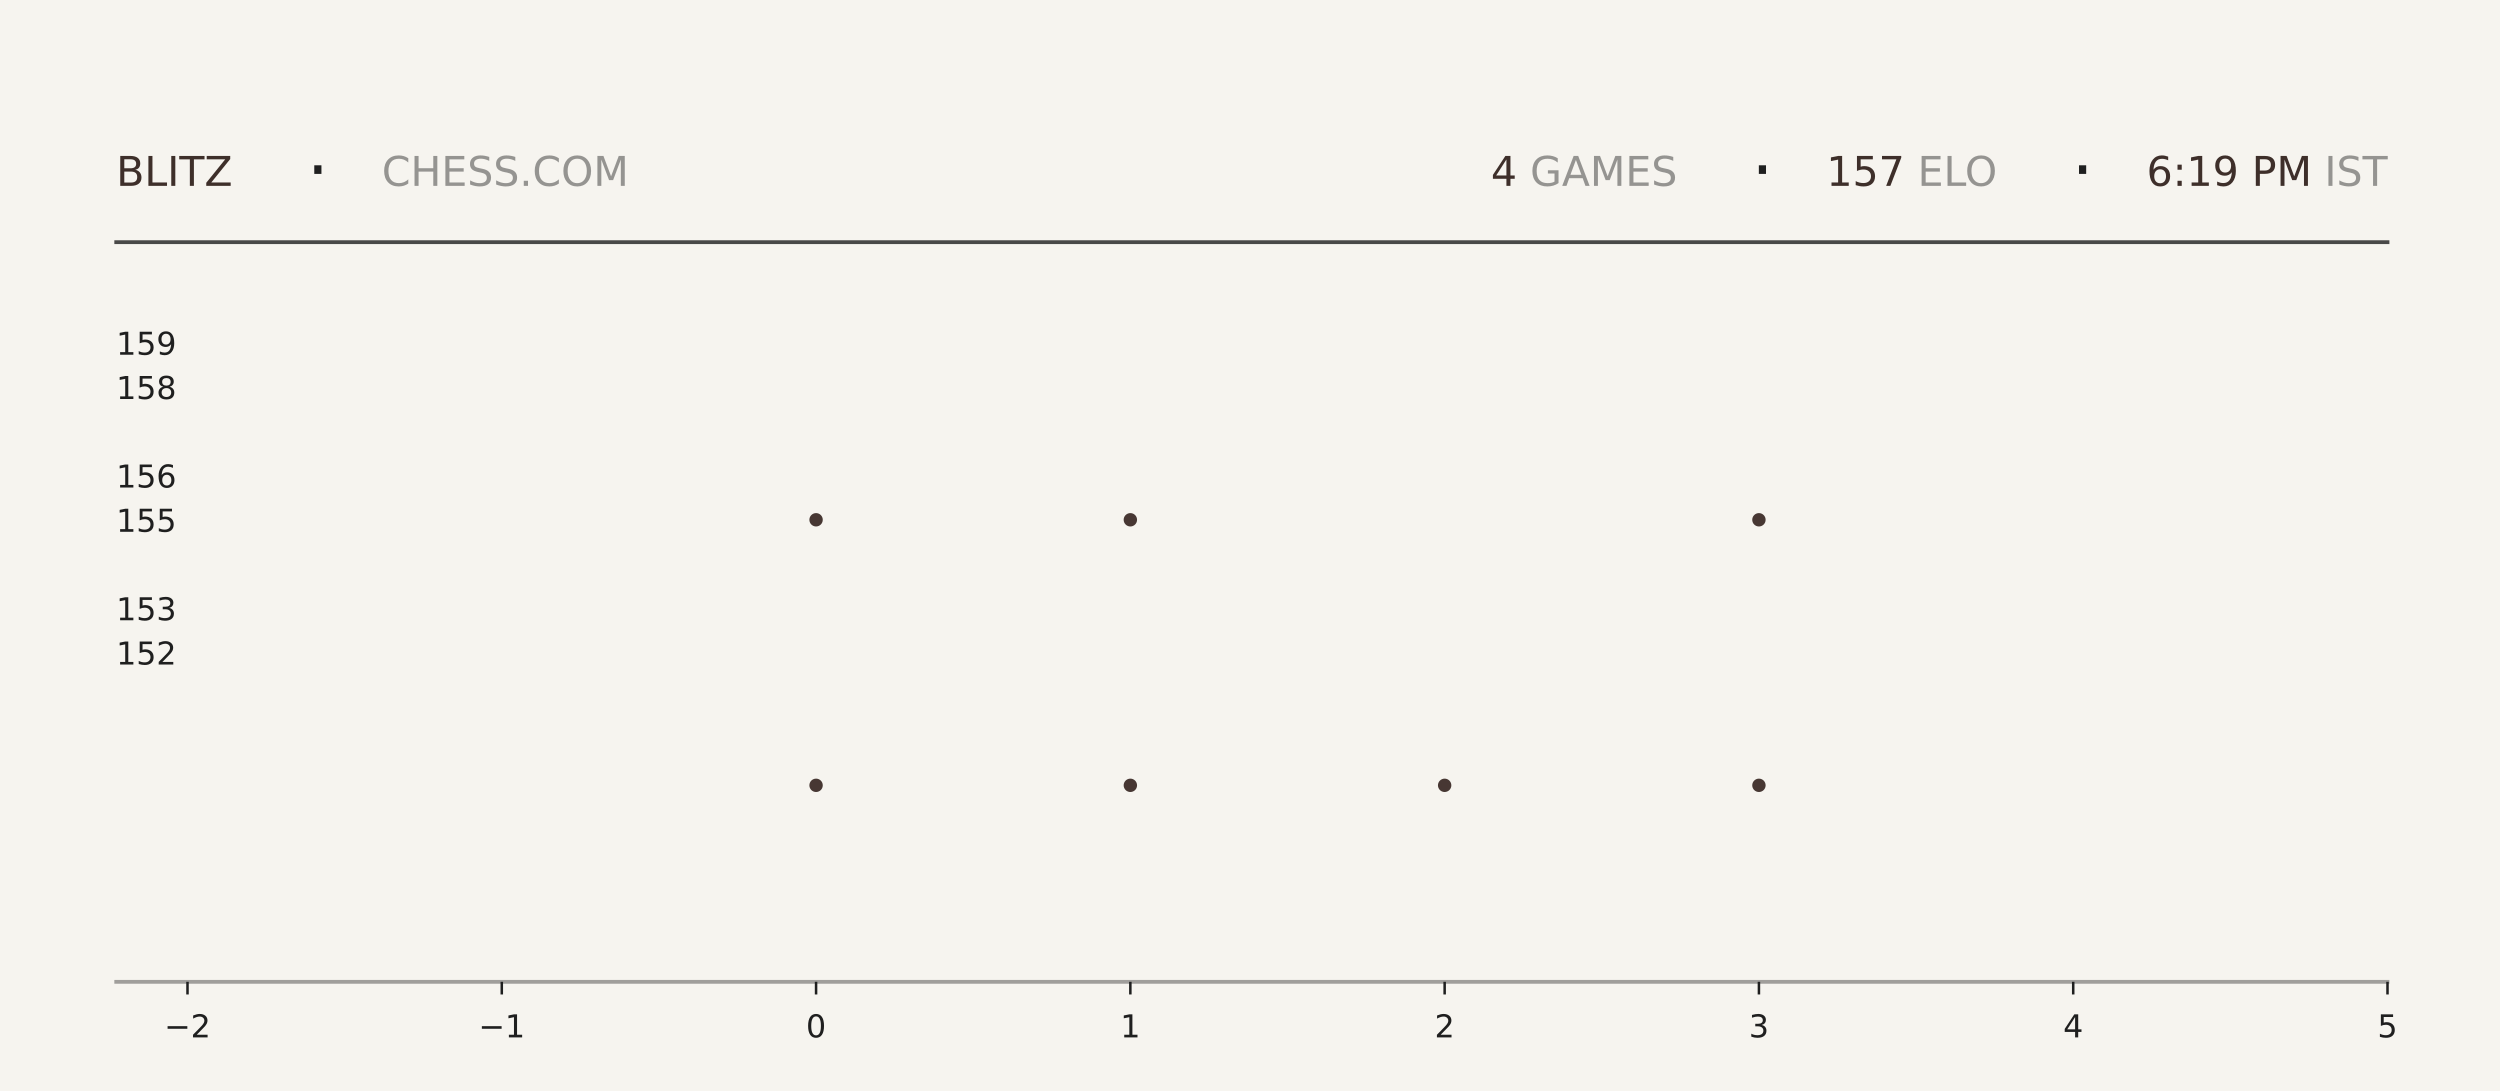
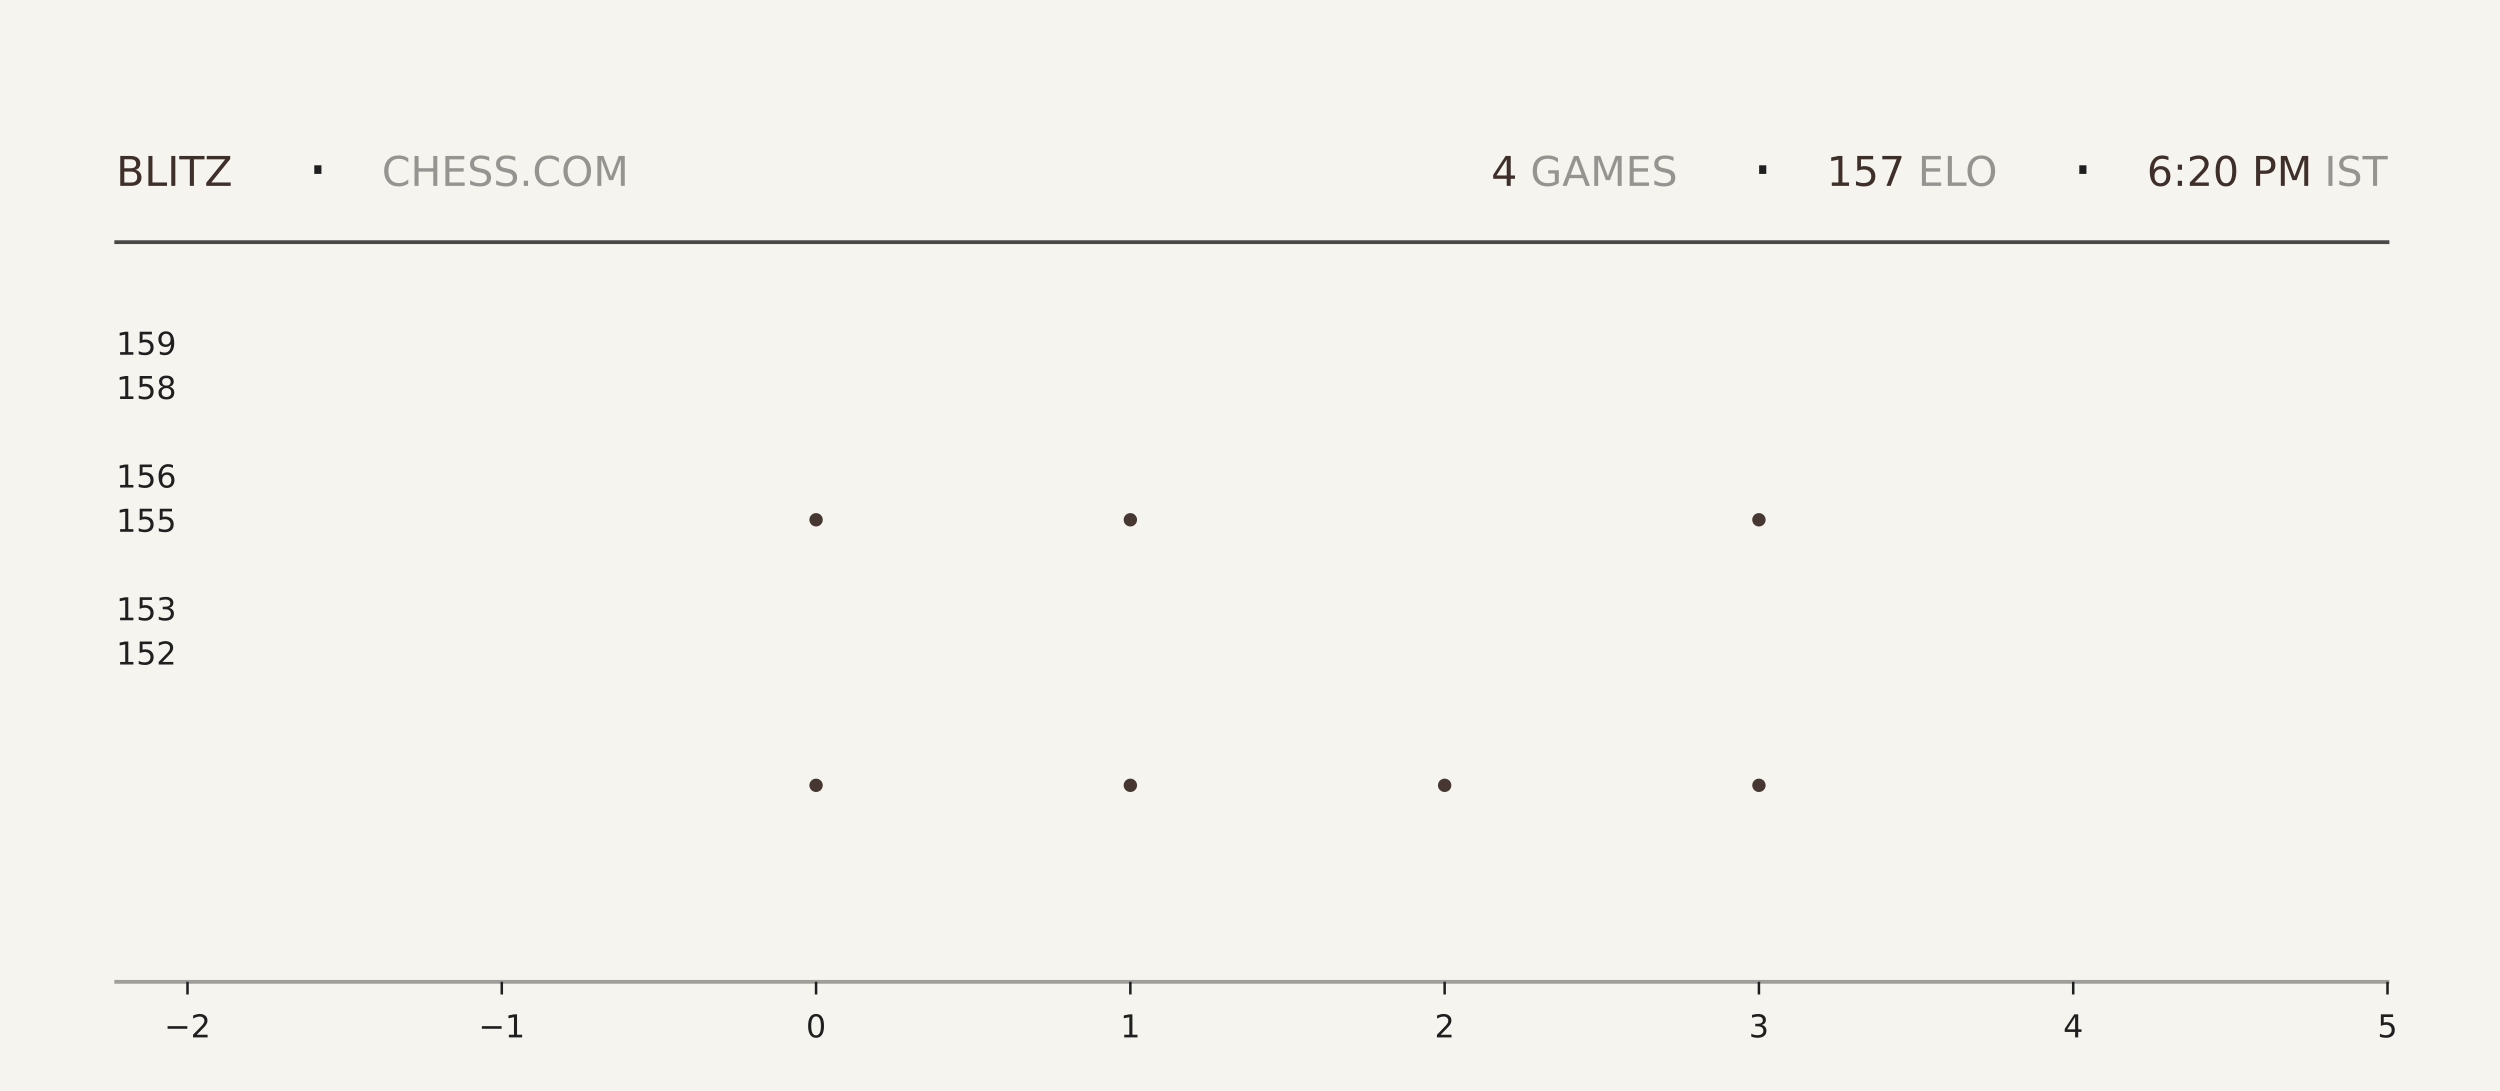
<svg xmlns="http://www.w3.org/2000/svg" xmlns:xlink="http://www.w3.org/1999/xlink" width="792pt" height="345.6pt" viewBox="0 0 792 345.6" version="1.1">
  <defs>
    <style type="text/css">*{stroke-linejoin: round; stroke-linecap: butt}</style>
  </defs>
  <g id="figure_1">
    <g id="patch_1">
      <path d="M 0 345.6  L 792 345.6  L 792 0  L 0 0  z " style="fill: #f6f4ef" />
    </g>
    <g id="axes_1">
      <g id="patch_2">
        <path d="M 59.4 311.04  L 756.36 311.04  L 756.36 103.68  L 59.4 103.68  z " style="fill: #f6f4ef" />
      </g>
      <g id="PathCollection_1">
        <defs>
-           <path id="md585cc4da3" d="M 0 2.121  C 0.563 2.121 1.102 1.898 1.5 1.5  C 1.898 1.102 2.121 0.563 2.121 0  C 2.121 -0.563 1.898 -1.102 1.5 -1.5  C 1.102 -1.898 0.563 -2.121 0 -2.121  C -0.563 -2.121 -1.102 -1.898 -1.5 -1.5  C -1.898 -1.102 -2.121 -0.563 -2.121 0  C -2.121 0.563 -1.898 1.102 -1.5 1.5  C -1.102 1.898 -0.563 2.121 0 2.121  z " />
-         </defs>
-         <g clip-path="url(#p5f935062d4)">
-           <use xlink:href="#md585cc4da3" x="258.531" y="248.79" style="fill: #3e2f2a; fill-opacity: 0.95" />
-           <use xlink:href="#md585cc4da3" x="258.531" y="164.668" style="fill: #3e2f2a; fill-opacity: 0.95" />
+           <path id="mac2a94b243" d="M 0 2.121  C 0.563 2.121 1.102 1.898 1.5 1.5  C 1.898 1.102 2.121 0.563 2.121 0  C 2.121 -0.563 1.898 -1.102 1.5 -1.5  C 1.102 -1.898 0.563 -2.121 0 -2.121  C -0.563 -2.121 -1.102 -1.898 -1.5 -1.5  C -1.898 -1.102 -2.121 -0.563 -2.121 0  C -2.121 0.563 -1.898 1.102 -1.5 1.5  C -1.102 1.898 -0.563 2.121 0 2.121  z " />
+         </defs>
+         <g clip-path="url(#pef2489529d)">
+           <use xlink:href="#mac2a94b243" x="258.531" y="248.79" style="fill: #3e2f2a; fill-opacity: 0.95" />
+           <use xlink:href="#mac2a94b243" x="258.531" y="164.668" style="fill: #3e2f2a; fill-opacity: 0.95" />
        </g>
      </g>
      <g id="PathCollection_2">
-         <g clip-path="url(#p5f935062d4)">
-           <use xlink:href="#md585cc4da3" x="358.097" y="248.79" style="fill: #3e2f2a; fill-opacity: 0.95" />
-           <use xlink:href="#md585cc4da3" x="358.097" y="164.668" style="fill: #3e2f2a; fill-opacity: 0.95" />
-           <use xlink:href="#md585cc4da3" x="358.097" y="80.547" style="fill: #3e2f2a; fill-opacity: 0.95" />
+         <g clip-path="url(#pef2489529d)">
+           <use xlink:href="#mac2a94b243" x="358.097" y="248.79" style="fill: #3e2f2a; fill-opacity: 0.95" />
+           <use xlink:href="#mac2a94b243" x="358.097" y="164.668" style="fill: #3e2f2a; fill-opacity: 0.95" />
+           <use xlink:href="#mac2a94b243" x="358.097" y="80.547" style="fill: #3e2f2a; fill-opacity: 0.95" />
        </g>
      </g>
      <g id="PathCollection_3">
-         <g clip-path="url(#p5f935062d4)">
-           <use xlink:href="#md585cc4da3" x="457.663" y="248.79" style="fill: #3e2f2a; fill-opacity: 0.95" />
+         <g clip-path="url(#pef2489529d)">
+           <use xlink:href="#mac2a94b243" x="457.663" y="248.79" style="fill: #3e2f2a; fill-opacity: 0.95" />
        </g>
      </g>
      <g id="PathCollection_4">
-         <g clip-path="url(#p5f935062d4)">
-           <use xlink:href="#md585cc4da3" x="557.229" y="248.79" style="fill: #3e2f2a; fill-opacity: 0.95" />
-           <use xlink:href="#md585cc4da3" x="557.229" y="164.668" style="fill: #3e2f2a; fill-opacity: 0.95" />
-           <use xlink:href="#md585cc4da3" x="557.229" y="80.547" style="fill: #3e2f2a; fill-opacity: 0.95" />
+         <g clip-path="url(#pef2489529d)">
+           <use xlink:href="#mac2a94b243" x="557.229" y="248.79" style="fill: #3e2f2a; fill-opacity: 0.95" />
+           <use xlink:href="#mac2a94b243" x="557.229" y="164.668" style="fill: #3e2f2a; fill-opacity: 0.95" />
+           <use xlink:href="#mac2a94b243" x="557.229" y="80.547" style="fill: #3e2f2a; fill-opacity: 0.95" />
        </g>
      </g>
      <g id="matplotlib.axis_1">
        <g id="xtick_1">
          <g id="line2d_1">
            <defs>
-               <path id="m863ad2cbcf" d="M 0 0  L 0 4  " style="stroke: #1f1f1f; stroke-width: 0.8" />
+               <path id="m817928c81c" d="M 0 0  L 0 4  " style="stroke: #1f1f1f; stroke-width: 0.8" />
            </defs>
            <g>
-               <use xlink:href="#m863ad2cbcf" x="59.4" y="311.04" style="fill: #1f1f1f; stroke: #1f1f1f; stroke-width: 0.8" />
+               <use xlink:href="#m817928c81c" x="59.4" y="311.04" style="fill: #1f1f1f; stroke: #1f1f1f; stroke-width: 0.8" />
            </g>
          </g>
          <g id="text_1">
            <g style="fill: #1f1f1f" transform="translate(52.02891 328.6384) scale(0.1 -0.1)">
              <defs>
                <path id="DejaVuSans-2212" d="M 678 2272  L 4684 2272  L 4684 1741  L 678 1741  L 678 2272  z " transform="scale(0.015625)" />
                <path id="DejaVuSans-32" d="M 1228 531  L 3431 531  L 3431 0  L 469 0  L 469 531  Q 828 903 1448 1529  Q 2069 2156 2228 2338  Q 2531 2678 2651 2914  Q 2772 3150 2772 3378  Q 2772 3750 2511 3984  Q 2250 4219 1831 4219  Q 1534 4219 1204 4116  Q 875 4013 500 3803  L 500 4441  Q 881 4594 1212 4672  Q 1544 4750 1819 4750  Q 2544 4750 2975 4387  Q 3406 4025 3406 3419  Q 3406 3131 3298 2873  Q 3191 2616 2906 2266  Q 2828 2175 2409 1742  Q 1991 1309 1228 531  z " transform="scale(0.015625)" />
              </defs>
              <use xlink:href="#DejaVuSans-2212" />
              <use xlink:href="#DejaVuSans-32" transform="translate(83.78906 0)" />
            </g>
          </g>
        </g>
        <g id="xtick_2">
          <g id="line2d_2">
            <g>
-               <use xlink:href="#m863ad2cbcf" x="158.966" y="311.04" style="fill: #1f1f1f; stroke: #1f1f1f; stroke-width: 0.8" />
+               <use xlink:href="#m817928c81c" x="158.966" y="311.04" style="fill: #1f1f1f; stroke: #1f1f1f; stroke-width: 0.8" />
            </g>
          </g>
          <g id="text_2">
            <g style="fill: #1f1f1f" transform="translate(151.5946 328.6384) scale(0.1 -0.1)">
              <defs>
                <path id="DejaVuSans-31" d="M 794 531  L 1825 531  L 1825 4091  L 703 3866  L 703 4441  L 1819 4666  L 2450 4666  L 2450 531  L 3481 531  L 3481 0  L 794 0  L 794 531  z " transform="scale(0.015625)" />
              </defs>
              <use xlink:href="#DejaVuSans-2212" />
              <use xlink:href="#DejaVuSans-31" transform="translate(83.78906 0)" />
            </g>
          </g>
        </g>
        <g id="xtick_3">
          <g id="line2d_3">
            <g>
-               <use xlink:href="#m863ad2cbcf" x="258.531" y="311.04" style="fill: #1f1f1f; stroke: #1f1f1f; stroke-width: 0.8" />
+               <use xlink:href="#m817928c81c" x="258.531" y="311.04" style="fill: #1f1f1f; stroke: #1f1f1f; stroke-width: 0.8" />
            </g>
          </g>
          <g id="text_3">
            <g style="fill: #1f1f1f" transform="translate(255.3502 328.6384) scale(0.1 -0.1)">
              <defs>
                <path id="DejaVuSans-30" d="M 2034 4250  Q 1547 4250 1301 3770  Q 1056 3291 1056 2328  Q 1056 1369 1301 889  Q 1547 409 2034 409  Q 2525 409 2770 889  Q 3016 1369 3016 2328  Q 3016 3291 2770 3770  Q 2525 4250 2034 4250  z M 2034 4750  Q 2819 4750 3233 4129  Q 3647 3509 3647 2328  Q 3647 1150 3233 529  Q 2819 -91 2034 -91  Q 1250 -91 836 529  Q 422 1150 422 2328  Q 422 3509 836 4129  Q 1250 4750 2034 4750  z " transform="scale(0.015625)" />
              </defs>
              <use xlink:href="#DejaVuSans-30" />
            </g>
          </g>
        </g>
        <g id="xtick_4">
          <g id="line2d_4">
            <g>
-               <use xlink:href="#m863ad2cbcf" x="358.097" y="311.04" style="fill: #1f1f1f; stroke: #1f1f1f; stroke-width: 0.8" />
+               <use xlink:href="#m817928c81c" x="358.097" y="311.04" style="fill: #1f1f1f; stroke: #1f1f1f; stroke-width: 0.8" />
            </g>
          </g>
          <g id="text_4">
            <g style="fill: #1f1f1f" transform="translate(354.9159 328.6384) scale(0.1 -0.1)">
              <use xlink:href="#DejaVuSans-31" />
            </g>
          </g>
        </g>
        <g id="xtick_5">
          <g id="line2d_5">
            <g>
-               <use xlink:href="#m863ad2cbcf" x="457.663" y="311.04" style="fill: #1f1f1f; stroke: #1f1f1f; stroke-width: 0.8" />
+               <use xlink:href="#m817928c81c" x="457.663" y="311.04" style="fill: #1f1f1f; stroke: #1f1f1f; stroke-width: 0.8" />
            </g>
          </g>
          <g id="text_5">
            <g style="fill: #1f1f1f" transform="translate(454.4816 328.6384) scale(0.1 -0.1)">
              <use xlink:href="#DejaVuSans-32" />
            </g>
          </g>
        </g>
        <g id="xtick_6">
          <g id="line2d_6">
            <g>
-               <use xlink:href="#m863ad2cbcf" x="557.229" y="311.04" style="fill: #1f1f1f; stroke: #1f1f1f; stroke-width: 0.8" />
+               <use xlink:href="#m817928c81c" x="557.229" y="311.04" style="fill: #1f1f1f; stroke: #1f1f1f; stroke-width: 0.8" />
            </g>
          </g>
          <g id="text_6">
            <g style="fill: #1f1f1f" transform="translate(554.0473 328.6384) scale(0.1 -0.1)">
              <defs>
                <path id="DejaVuSans-33" d="M 2597 2516  Q 3050 2419 3304 2112  Q 3559 1806 3559 1356  Q 3559 666 3084 287  Q 2609 -91 1734 -91  Q 1441 -91 1130 -33  Q 819 25 488 141  L 488 750  Q 750 597 1062 519  Q 1375 441 1716 441  Q 2309 441 2620 675  Q 2931 909 2931 1356  Q 2931 1769 2642 2001  Q 2353 2234 1838 2234  L 1294 2234  L 1294 2753  L 1863 2753  Q 2328 2753 2575 2939  Q 2822 3125 2822 3475  Q 2822 3834 2567 4026  Q 2313 4219 1838 4219  Q 1578 4219 1281 4162  Q 984 4106 628 3988  L 628 4550  Q 988 4650 1302 4700  Q 1616 4750 1894 4750  Q 2613 4750 3031 4423  Q 3450 4097 3450 3541  Q 3450 3153 3228 2886  Q 3006 2619 2597 2516  z " transform="scale(0.015625)" />
              </defs>
              <use xlink:href="#DejaVuSans-33" />
            </g>
          </g>
        </g>
        <g id="xtick_7">
          <g id="line2d_7">
            <g>
-               <use xlink:href="#m863ad2cbcf" x="656.794" y="311.04" style="fill: #1f1f1f; stroke: #1f1f1f; stroke-width: 0.8" />
+               <use xlink:href="#m817928c81c" x="656.794" y="311.04" style="fill: #1f1f1f; stroke: #1f1f1f; stroke-width: 0.8" />
            </g>
          </g>
          <g id="text_7">
            <g style="fill: #1f1f1f" transform="translate(653.613 328.6384) scale(0.1 -0.1)">
              <defs>
                <path id="DejaVuSans-34" d="M 2419 4116  L 825 1625  L 2419 1625  L 2419 4116  z M 2253 4666  L 3047 4666  L 3047 1625  L 3713 1625  L 3713 1100  L 3047 1100  L 3047 0  L 2419 0  L 2419 1100  L 313 1100  L 313 1709  L 2253 4666  z " transform="scale(0.015625)" />
              </defs>
              <use xlink:href="#DejaVuSans-34" />
            </g>
          </g>
        </g>
        <g id="xtick_8">
          <g id="line2d_8">
            <g>
-               <use xlink:href="#m863ad2cbcf" x="756.36" y="311.04" style="fill: #1f1f1f; stroke: #1f1f1f; stroke-width: 0.8" />
+               <use xlink:href="#m817928c81c" x="756.36" y="311.04" style="fill: #1f1f1f; stroke: #1f1f1f; stroke-width: 0.8" />
            </g>
          </g>
          <g id="text_8">
            <g style="fill: #1f1f1f" transform="translate(753.1788 328.6384) scale(0.1 -0.1)">
              <defs>
                <path id="DejaVuSans-35" d="M 691 4666  L 3169 4666  L 3169 4134  L 1269 4134  L 1269 2991  Q 1406 3038 1543 3061  Q 1681 3084 1819 3084  Q 2600 3084 3056 2656  Q 3513 2228 3513 1497  Q 3513 744 3044 326  Q 2575 -91 1722 -91  Q 1428 -91 1123 -41  Q 819 9 494 109  L 494 744  Q 775 591 1075 516  Q 1375 441 1709 441  Q 2250 441 2565 725  Q 2881 1009 2881 1497  Q 2881 1984 2565 2268  Q 2250 2553 1709 2553  Q 1456 2553 1204 2497  Q 953 2441 691 2322  L 691 4666  z " transform="scale(0.015625)" />
              </defs>
              <use xlink:href="#DejaVuSans-35" />
            </g>
          </g>
        </g>
      </g>
      <g id="matplotlib.axis_2">
        <g id="ytick_1">
          <g id="line2d_9" />
          <g id="text_9">
            <g style="fill: #1f1f1f" transform="translate(36.8125 210.5283) scale(0.1 -0.1)">
              <use xlink:href="#DejaVuSans-31" />
              <use xlink:href="#DejaVuSans-35" transform="translate(63.62305 0)" />
              <use xlink:href="#DejaVuSans-32" transform="translate(127.2461 0)" />
            </g>
          </g>
        </g>
        <g id="ytick_2">
          <g id="line2d_10" />
          <g id="text_10">
            <g style="fill: #1f1f1f" transform="translate(36.8125 196.508) scale(0.1 -0.1)">
              <use xlink:href="#DejaVuSans-31" />
              <use xlink:href="#DejaVuSans-35" transform="translate(63.62305 0)" />
              <use xlink:href="#DejaVuSans-33" transform="translate(127.2461 0)" />
            </g>
          </g>
        </g>
        <g id="ytick_3">
          <g id="line2d_11" />
          <g id="text_11">
            <g style="fill: #1f1f1f" transform="translate(36.8125 168.4675) scale(0.1 -0.1)">
              <use xlink:href="#DejaVuSans-31" />
              <use xlink:href="#DejaVuSans-35" transform="translate(63.62305 0)" />
              <use xlink:href="#DejaVuSans-35" transform="translate(127.2461 0)" />
            </g>
          </g>
        </g>
        <g id="ytick_4">
          <g id="line2d_12" />
          <g id="text_12">
            <g style="fill: #1f1f1f" transform="translate(36.8125 154.4472) scale(0.1 -0.1)">
              <defs>
                <path id="DejaVuSans-36" d="M 2113 2584  Q 1688 2584 1439 2293  Q 1191 2003 1191 1497  Q 1191 994 1439 701  Q 1688 409 2113 409  Q 2538 409 2786 701  Q 3034 994 3034 1497  Q 3034 2003 2786 2293  Q 2538 2584 2113 2584  z M 3366 4563  L 3366 3988  Q 3128 4100 2886 4159  Q 2644 4219 2406 4219  Q 1781 4219 1451 3797  Q 1122 3375 1075 2522  Q 1259 2794 1537 2939  Q 1816 3084 2150 3084  Q 2853 3084 3261 2657  Q 3669 2231 3669 1497  Q 3669 778 3244 343  Q 2819 -91 2113 -91  Q 1303 -91 875 529  Q 447 1150 447 2328  Q 447 3434 972 4092  Q 1497 4750 2381 4750  Q 2619 4750 2861 4703  Q 3103 4656 3366 4563  z " transform="scale(0.015625)" />
              </defs>
              <use xlink:href="#DejaVuSans-31" />
              <use xlink:href="#DejaVuSans-35" transform="translate(63.62305 0)" />
              <use xlink:href="#DejaVuSans-36" transform="translate(127.2461 0)" />
            </g>
          </g>
        </g>
        <g id="ytick_5">
          <g id="line2d_13" />
          <g id="text_13">
            <g style="fill: #1f1f1f" transform="translate(36.8125 126.4066) scale(0.1 -0.1)">
              <defs>
                <path id="DejaVuSans-38" d="M 2034 2216  Q 1584 2216 1326 1975  Q 1069 1734 1069 1313  Q 1069 891 1326 650  Q 1584 409 2034 409  Q 2484 409 2743 651  Q 3003 894 3003 1313  Q 3003 1734 2745 1975  Q 2488 2216 2034 2216  z M 1403 2484  Q 997 2584 770 2862  Q 544 3141 544 3541  Q 544 4100 942 4425  Q 1341 4750 2034 4750  Q 2731 4750 3128 4425  Q 3525 4100 3525 3541  Q 3525 3141 3298 2862  Q 3072 2584 2669 2484  Q 3125 2378 3379 2068  Q 3634 1759 3634 1313  Q 3634 634 3220 271  Q 2806 -91 2034 -91  Q 1263 -91 848 271  Q 434 634 434 1313  Q 434 1759 690 2068  Q 947 2378 1403 2484  z M 1172 3481  Q 1172 3119 1398 2916  Q 1625 2713 2034 2713  Q 2441 2713 2670 2916  Q 2900 3119 2900 3481  Q 2900 3844 2670 4047  Q 2441 4250 2034 4250  Q 1625 4250 1398 4047  Q 1172 3844 1172 3481  z " transform="scale(0.015625)" />
              </defs>
              <use xlink:href="#DejaVuSans-31" />
              <use xlink:href="#DejaVuSans-35" transform="translate(63.62305 0)" />
              <use xlink:href="#DejaVuSans-38" transform="translate(127.2461 0)" />
            </g>
          </g>
        </g>
        <g id="ytick_6">
          <g id="line2d_14" />
          <g id="text_14">
            <g style="fill: #1f1f1f" transform="translate(36.8125 112.3863) scale(0.1 -0.1)">
              <defs>
                <path id="DejaVuSans-39" d="M 703 97  L 703 672  Q 941 559 1184 500  Q 1428 441 1663 441  Q 2288 441 2617 861  Q 2947 1281 2994 2138  Q 2813 1869 2534 1725  Q 2256 1581 1919 1581  Q 1219 1581 811 2004  Q 403 2428 403 3163  Q 403 3881 828 4315  Q 1253 4750 1959 4750  Q 2769 4750 3195 4129  Q 3622 3509 3622 2328  Q 3622 1225 3098 567  Q 2575 -91 1691 -91  Q 1453 -91 1209 -44  Q 966 3 703 97  z M 1959 2075  Q 2384 2075 2632 2365  Q 2881 2656 2881 3163  Q 2881 3666 2632 3958  Q 2384 4250 1959 4250  Q 1534 4250 1286 3958  Q 1038 3666 1038 3163  Q 1038 2656 1286 2365  Q 1534 2075 1959 2075  z " transform="scale(0.015625)" />
              </defs>
              <use xlink:href="#DejaVuSans-31" />
              <use xlink:href="#DejaVuSans-35" transform="translate(63.62305 0)" />
              <use xlink:href="#DejaVuSans-39" transform="translate(127.2461 0)" />
            </g>
          </g>
        </g>
      </g>
    </g>
    <g id="line2d_15">
      <path d="M 36.82 76.723  L 756.36 76.723  " style="fill: none; stroke: #1f1f1f; stroke-opacity: 0.8; stroke-width: 1.2; stroke-linecap: square" />
    </g>
    <g id="line2d_16">
      <path d="M 36.82 311.04  L 756.36 311.04  " style="fill: none; stroke: #1f1f1f; stroke-opacity: 0.4; stroke-width: 1.2; stroke-linecap: square" />
    </g>
    <g id="text_15">
      <g style="fill: #3e2f2a" transform="translate(36.82 58.88319) scale(0.13 -0.13)">
        <defs>
          <path id="DejaVuSans-42" d="M 1259 2228  L 1259 519  L 2272 519  Q 2781 519 3026 730  Q 3272 941 3272 1375  Q 3272 1813 3026 2020  Q 2781 2228 2272 2228  L 1259 2228  z M 1259 4147  L 1259 2741  L 2194 2741  Q 2656 2741 2882 2914  Q 3109 3088 3109 3444  Q 3109 3797 2882 3972  Q 2656 4147 2194 4147  L 1259 4147  z M 628 4666  L 2241 4666  Q 2963 4666 3353 4366  Q 3744 4066 3744 3513  Q 3744 3084 3544 2831  Q 3344 2578 2956 2516  Q 3422 2416 3680 2098  Q 3938 1781 3938 1306  Q 3938 681 3513 340  Q 3088 0 2303 0  L 628 0  L 628 4666  z " transform="scale(0.015625)" />
          <path id="DejaVuSans-4c" d="M 628 4666  L 1259 4666  L 1259 531  L 3531 531  L 3531 0  L 628 0  L 628 4666  z " transform="scale(0.015625)" />
          <path id="DejaVuSans-49" d="M 628 4666  L 1259 4666  L 1259 0  L 628 0  L 628 4666  z " transform="scale(0.015625)" />
          <path id="DejaVuSans-54" d="M -19 4666  L 3928 4666  L 3928 4134  L 2272 4134  L 2272 0  L 1638 0  L 1638 4134  L -19 4134  L -19 4666  z " transform="scale(0.015625)" />
          <path id="DejaVuSans-5a" d="M 359 4666  L 4025 4666  L 4025 4184  L 1075 531  L 4097 531  L 4097 0  L 288 0  L 288 481  L 3238 4134  L 359 4134  L 359 4666  z " transform="scale(0.015625)" />
        </defs>
        <use xlink:href="#DejaVuSans-42" />
        <use xlink:href="#DejaVuSans-4c" transform="translate(68.60352 0)" />
        <use xlink:href="#DejaVuSans-49" transform="translate(124.3164 0)" />
        <use xlink:href="#DejaVuSans-54" transform="translate(153.8086 0)" />
        <use xlink:href="#DejaVuSans-5a" transform="translate(214.8926 0)" />
      </g>
    </g>
    <g id="text_16">
      <g style="fill: #1f1f1f" transform="translate(97.21 61.36662) scale(0.22 -0.22)">
        <defs>
          <path id="DejaVuSans-b7" d="M 684 2619  L 1344 2619  L 1344 1825  L 684 1825  L 684 2619  z " transform="scale(0.015625)" />
        </defs>
        <use xlink:href="#DejaVuSans-b7" />
      </g>
    </g>
    <g id="text_17">
      <g style="fill: #1f1f1f; opacity: 0.45" transform="translate(120.97 58.88319) scale(0.13 -0.13)">
        <defs>
          <path id="DejaVuSans-43" d="M 4122 4306  L 4122 3641  Q 3803 3938 3442 4084  Q 3081 4231 2675 4231  Q 1875 4231 1450 3742  Q 1025 3253 1025 2328  Q 1025 1406 1450 917  Q 1875 428 2675 428  Q 3081 428 3442 575  Q 3803 722 4122 1019  L 4122 359  Q 3791 134 3420 21  Q 3050 -91 2638 -91  Q 1578 -91 968 557  Q 359 1206 359 2328  Q 359 3453 968 4101  Q 1578 4750 2638 4750  Q 3056 4750 3426 4639  Q 3797 4528 4122 4306  z " transform="scale(0.015625)" />
          <path id="DejaVuSans-48" d="M 628 4666  L 1259 4666  L 1259 2753  L 3553 2753  L 3553 4666  L 4184 4666  L 4184 0  L 3553 0  L 3553 2222  L 1259 2222  L 1259 0  L 628 0  L 628 4666  z " transform="scale(0.015625)" />
          <path id="DejaVuSans-45" d="M 628 4666  L 3578 4666  L 3578 4134  L 1259 4134  L 1259 2753  L 3481 2753  L 3481 2222  L 1259 2222  L 1259 531  L 3634 531  L 3634 0  L 628 0  L 628 4666  z " transform="scale(0.015625)" />
          <path id="DejaVuSans-53" d="M 3425 4513  L 3425 3897  Q 3066 4069 2747 4153  Q 2428 4238 2131 4238  Q 1616 4238 1336 4038  Q 1056 3838 1056 3469  Q 1056 3159 1242 3001  Q 1428 2844 1947 2747  L 2328 2669  Q 3034 2534 3370 2195  Q 3706 1856 3706 1288  Q 3706 609 3251 259  Q 2797 -91 1919 -91  Q 1588 -91 1214 -16  Q 841 59 441 206  L 441 856  Q 825 641 1194 531  Q 1563 422 1919 422  Q 2459 422 2753 634  Q 3047 847 3047 1241  Q 3047 1584 2836 1778  Q 2625 1972 2144 2069  L 1759 2144  Q 1053 2284 737 2584  Q 422 2884 422 3419  Q 422 4038 858 4394  Q 1294 4750 2059 4750  Q 2388 4750 2728 4690  Q 3069 4631 3425 4513  z " transform="scale(0.015625)" />
          <path id="DejaVuSans-2e" d="M 684 794  L 1344 794  L 1344 0  L 684 0  L 684 794  z " transform="scale(0.015625)" />
          <path id="DejaVuSans-4f" d="M 2522 4238  Q 1834 4238 1429 3725  Q 1025 3213 1025 2328  Q 1025 1447 1429 934  Q 1834 422 2522 422  Q 3209 422 3611 934  Q 4013 1447 4013 2328  Q 4013 3213 3611 3725  Q 3209 4238 2522 4238  z M 2522 4750  Q 3503 4750 4090 4092  Q 4678 3434 4678 2328  Q 4678 1225 4090 567  Q 3503 -91 2522 -91  Q 1538 -91 948 565  Q 359 1222 359 2328  Q 359 3434 948 4092  Q 1538 4750 2522 4750  z " transform="scale(0.015625)" />
          <path id="DejaVuSans-4d" d="M 628 4666  L 1569 4666  L 2759 1491  L 3956 4666  L 4897 4666  L 4897 0  L 4281 0  L 4281 4097  L 3078 897  L 2444 897  L 1241 4097  L 1241 0  L 628 0  L 628 4666  z " transform="scale(0.015625)" />
        </defs>
        <use xlink:href="#DejaVuSans-43" />
        <use xlink:href="#DejaVuSans-48" transform="translate(69.82422 0)" />
        <use xlink:href="#DejaVuSans-45" transform="translate(145.0195 0)" />
        <use xlink:href="#DejaVuSans-53" transform="translate(208.2031 0)" />
        <use xlink:href="#DejaVuSans-53" transform="translate(271.6797 0)" />
        <use xlink:href="#DejaVuSans-2e" transform="translate(335.1562 0)" />
        <use xlink:href="#DejaVuSans-43" transform="translate(366.9434 0)" />
        <use xlink:href="#DejaVuSans-4f" transform="translate(436.7676 0)" />
        <use xlink:href="#DejaVuSans-4d" transform="translate(515.4785 0)" />
      </g>
    </g>
    <g id="text_18">
-       <g style="fill: #3e2f2a" transform="translate(472.32 58.88319) scale(0.13 -0.13)">
+       <g style="fill: #3e2f2a" transform="translate(472.41 58.88319) scale(0.13 -0.13)">
        <use xlink:href="#DejaVuSans-34" />
      </g>
    </g>
    <g id="text_19">
-       <g style="fill: #1f1f1f; opacity: 0.45" transform="translate(480.6 58.88319) scale(0.13 -0.13)">
+       <g style="fill: #1f1f1f; opacity: 0.45" transform="translate(480.69 58.88319) scale(0.13 -0.13)">
        <defs>
          <path id="DejaVuSans-20" transform="scale(0.015625)" />
          <path id="DejaVuSans-47" d="M 3809 666  L 3809 1919  L 2778 1919  L 2778 2438  L 4434 2438  L 4434 434  Q 4069 175 3628 42  Q 3188 -91 2688 -91  Q 1594 -91 976 548  Q 359 1188 359 2328  Q 359 3472 976 4111  Q 1594 4750 2688 4750  Q 3144 4750 3555 4637  Q 3966 4525 4313 4306  L 4313 3634  Q 3963 3931 3569 4081  Q 3175 4231 2741 4231  Q 1884 4231 1454 3753  Q 1025 3275 1025 2328  Q 1025 1384 1454 906  Q 1884 428 2741 428  Q 3075 428 3337 486  Q 3600 544 3809 666  z " transform="scale(0.015625)" />
          <path id="DejaVuSans-41" d="M 2188 4044  L 1331 1722  L 3047 1722  L 2188 4044  z M 1831 4666  L 2547 4666  L 4325 0  L 3669 0  L 3244 1197  L 1141 1197  L 716 0  L 50 0  L 1831 4666  z " transform="scale(0.015625)" />
        </defs>
        <use xlink:href="#DejaVuSans-20" />
        <use xlink:href="#DejaVuSans-47" transform="translate(31.78711 0)" />
        <use xlink:href="#DejaVuSans-41" transform="translate(109.2773 0)" />
        <use xlink:href="#DejaVuSans-4d" transform="translate(177.6855 0)" />
        <use xlink:href="#DejaVuSans-45" transform="translate(263.9648 0)" />
        <use xlink:href="#DejaVuSans-53" transform="translate(327.1484 0)" />
      </g>
    </g>
    <g id="text_20">
-       <g style="fill: #1f1f1f" transform="translate(554.85 61.36662) scale(0.22 -0.22)">
+       <g style="fill: #1f1f1f" transform="translate(554.94 61.36662) scale(0.22 -0.22)">
        <use xlink:href="#DejaVuSans-b7" />
      </g>
    </g>
    <g id="text_21">
-       <g style="fill: #3e2f2a" transform="translate(578.61 58.88319) scale(0.13 -0.13)">
+       <g style="fill: #3e2f2a" transform="translate(578.7 58.88319) scale(0.13 -0.13)">
        <defs>
          <path id="DejaVuSans-37" d="M 525 4666  L 3525 4666  L 3525 4397  L 1831 0  L 1172 0  L 2766 4134  L 525 4134  L 525 4666  z " transform="scale(0.015625)" />
        </defs>
        <use xlink:href="#DejaVuSans-31" />
        <use xlink:href="#DejaVuSans-35" transform="translate(63.62305 0)" />
        <use xlink:href="#DejaVuSans-37" transform="translate(127.2461 0)" />
      </g>
    </g>
    <g id="text_22">
-       <g style="fill: #1f1f1f; opacity: 0.45" transform="translate(603.36 58.88319) scale(0.13 -0.13)">
+       <g style="fill: #1f1f1f; opacity: 0.45" transform="translate(603.45 58.88319) scale(0.13 -0.13)">
        <use xlink:href="#DejaVuSans-20" />
        <use xlink:href="#DejaVuSans-45" transform="translate(31.78711 0)" />
        <use xlink:href="#DejaVuSans-4c" transform="translate(94.9707 0)" />
        <use xlink:href="#DejaVuSans-4f" transform="translate(147.0586 0)" />
      </g>
    </g>
    <g id="text_23">
-       <g style="fill: #1f1f1f" transform="translate(656.28 61.36662) scale(0.22 -0.22)">
+       <g style="fill: #1f1f1f" transform="translate(656.37 61.36662) scale(0.22 -0.22)">
        <use xlink:href="#DejaVuSans-b7" />
      </g>
    </g>
    <g id="text_24">
-       <g style="fill: #3e2f2a" transform="translate(680.04 58.88319) scale(0.13 -0.13)">
+       <g style="fill: #3e2f2a" transform="translate(680.13 58.88319) scale(0.13 -0.13)">
        <defs>
          <path id="DejaVuSans-3a" d="M 750 794  L 1409 794  L 1409 0  L 750 0  L 750 794  z M 750 3309  L 1409 3309  L 1409 2516  L 750 2516  L 750 3309  z " transform="scale(0.015625)" />
          <path id="DejaVuSans-50" d="M 1259 4147  L 1259 2394  L 2053 2394  Q 2494 2394 2734 2622  Q 2975 2850 2975 3272  Q 2975 3691 2734 3919  Q 2494 4147 2053 4147  L 1259 4147  z M 628 4666  L 2053 4666  Q 2838 4666 3239 4311  Q 3641 3956 3641 3272  Q 3641 2581 3239 2228  Q 2838 1875 2053 1875  L 1259 1875  L 1259 0  L 628 0  L 628 4666  z " transform="scale(0.015625)" />
        </defs>
        <use xlink:href="#DejaVuSans-36" />
        <use xlink:href="#DejaVuSans-3a" transform="translate(63.62305 0)" />
-         <use xlink:href="#DejaVuSans-31" transform="translate(97.31445 0)" />
-         <use xlink:href="#DejaVuSans-39" transform="translate(160.9375 0)" />
+         <use xlink:href="#DejaVuSans-32" transform="translate(97.31445 0)" />
+         <use xlink:href="#DejaVuSans-30" transform="translate(160.9375 0)" />
        <use xlink:href="#DejaVuSans-20" transform="translate(224.5605 0)" />
        <use xlink:href="#DejaVuSans-50" transform="translate(256.3477 0)" />
        <use xlink:href="#DejaVuSans-4d" transform="translate(316.6504 0)" />
      </g>
    </g>
    <g id="text_25">
      <g style="fill: #1f1f1f; opacity: 0.45" transform="translate(732.24 58.88319) scale(0.13 -0.13)">
        <use xlink:href="#DejaVuSans-20" />
        <use xlink:href="#DejaVuSans-49" transform="translate(31.78711 0)" />
        <use xlink:href="#DejaVuSans-53" transform="translate(61.2793 0)" />
        <use xlink:href="#DejaVuSans-54" transform="translate(124.7559 0)" />
      </g>
    </g>
  </g>
  <defs>
-     <clipPath id="p5f935062d4">
+     <clipPath id="pef2489529d">
      <rect x="59.4" y="103.68" width="696.96" height="207.36" />
    </clipPath>
  </defs>
</svg>
